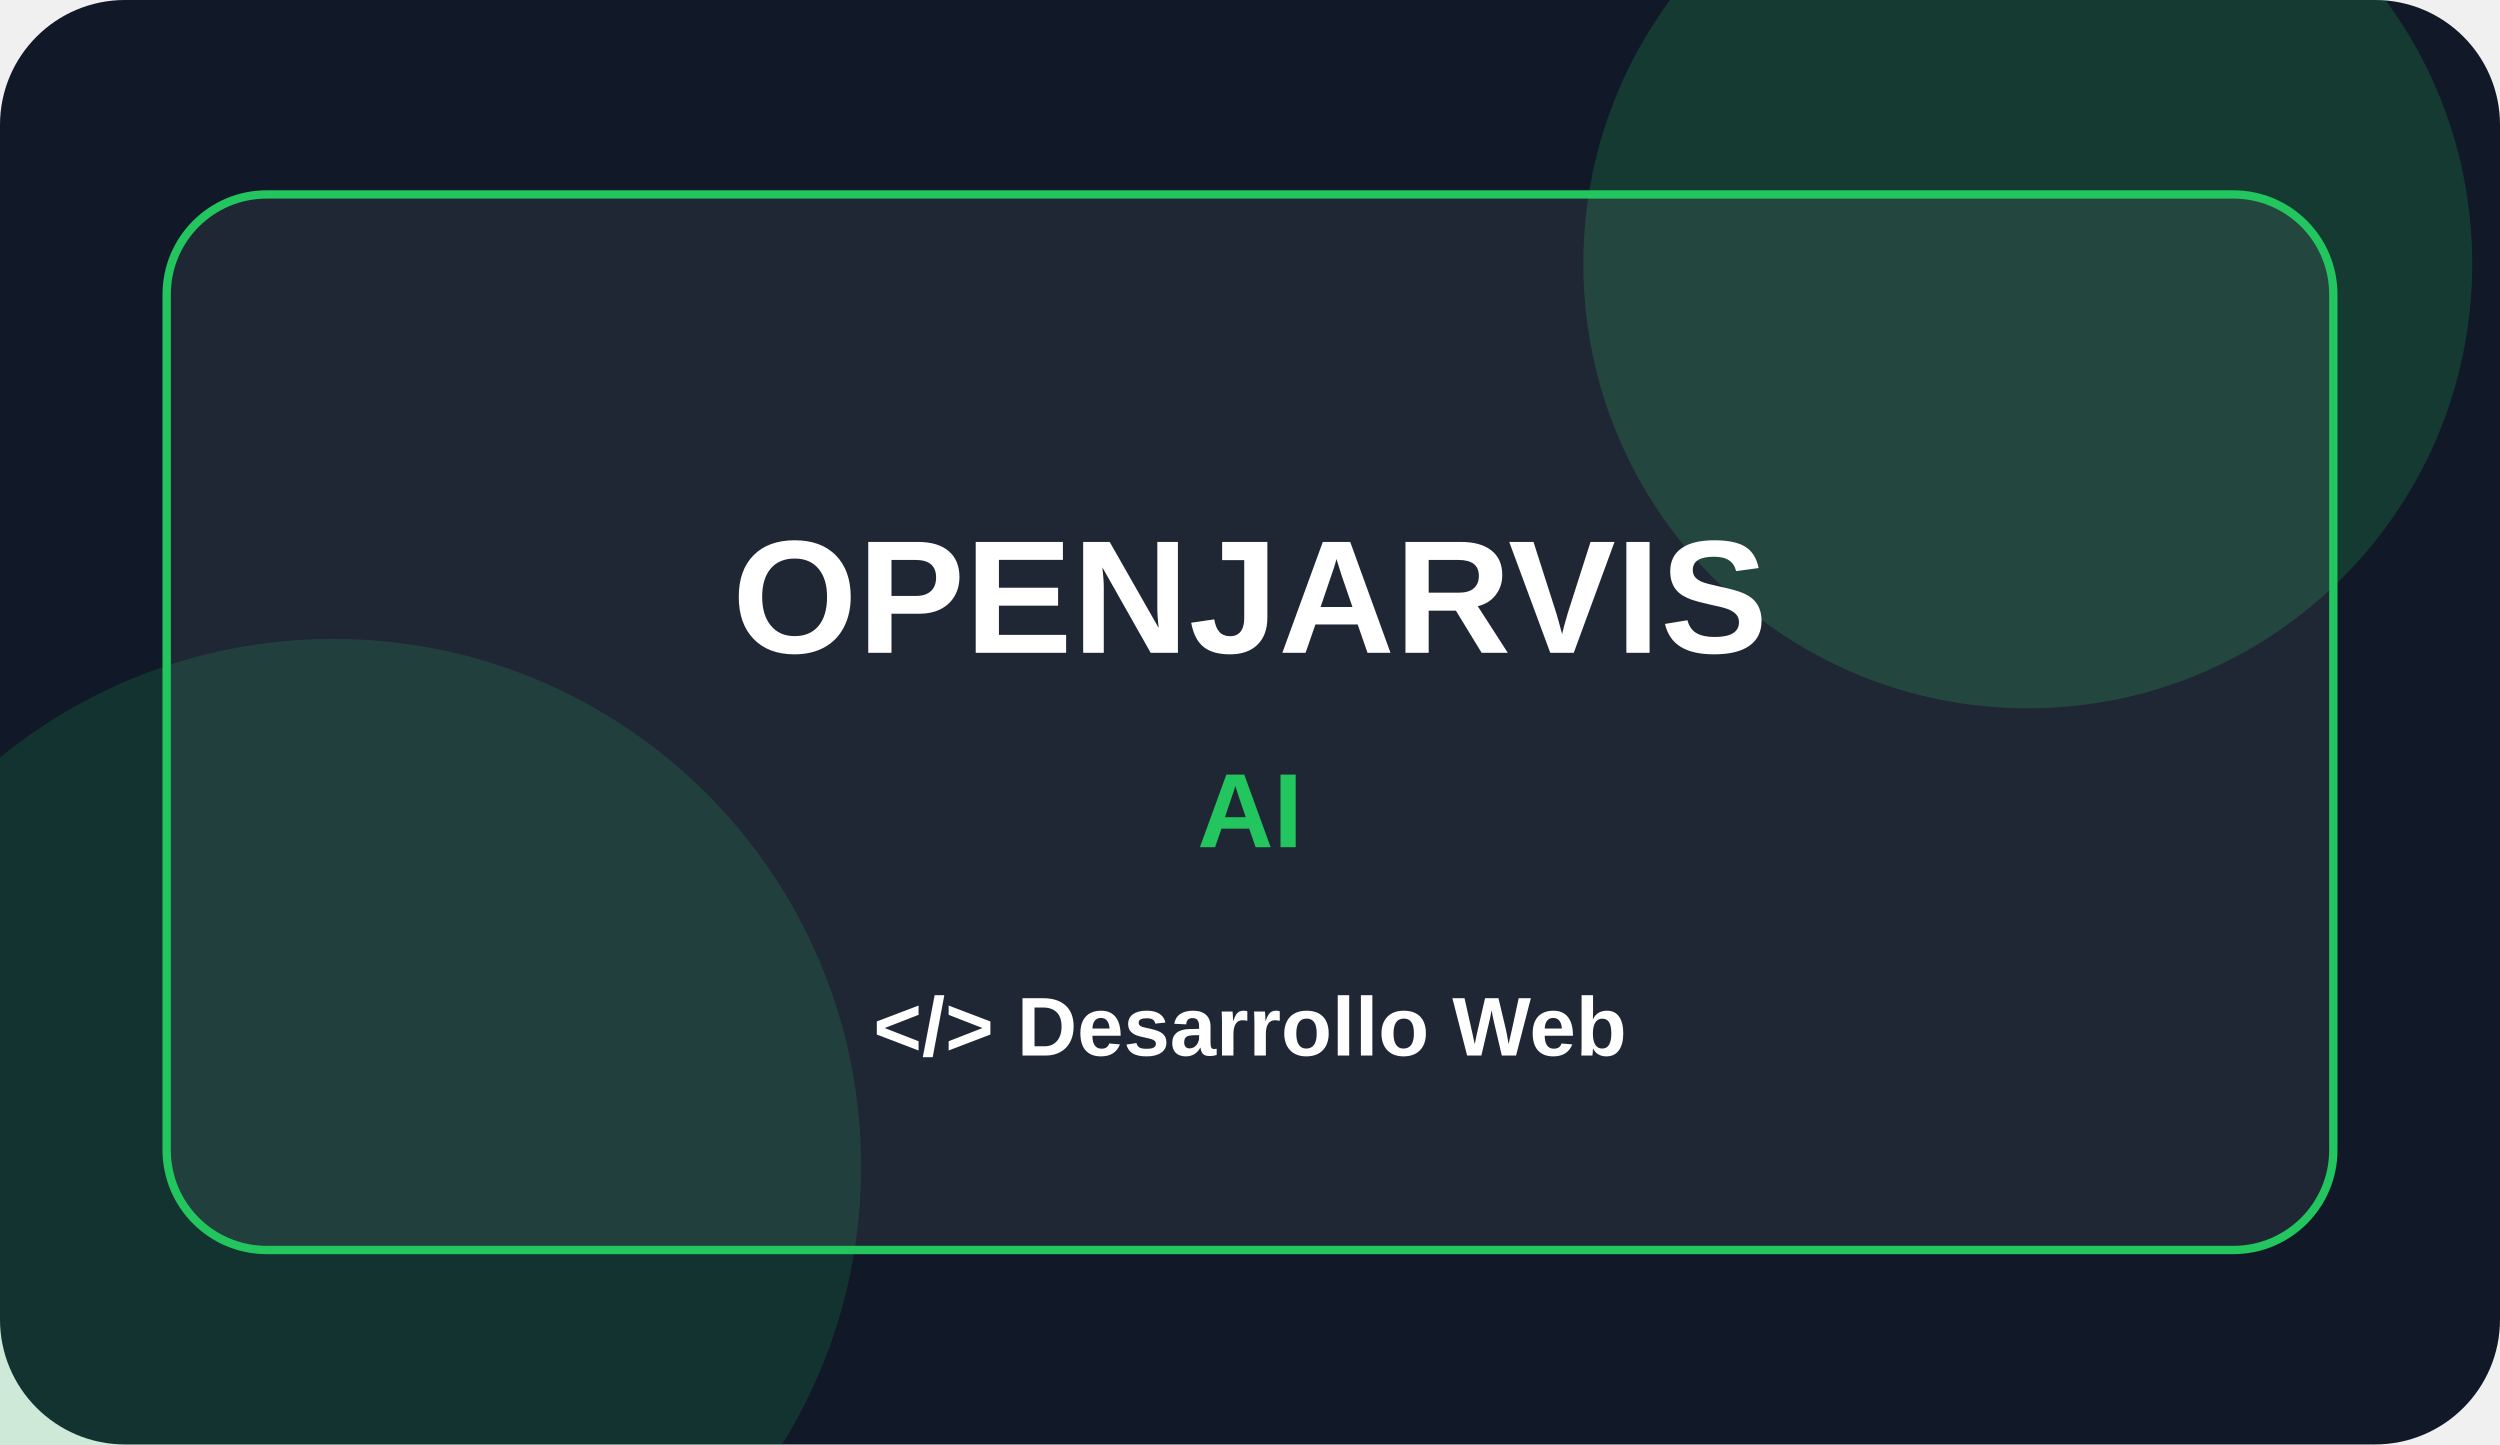
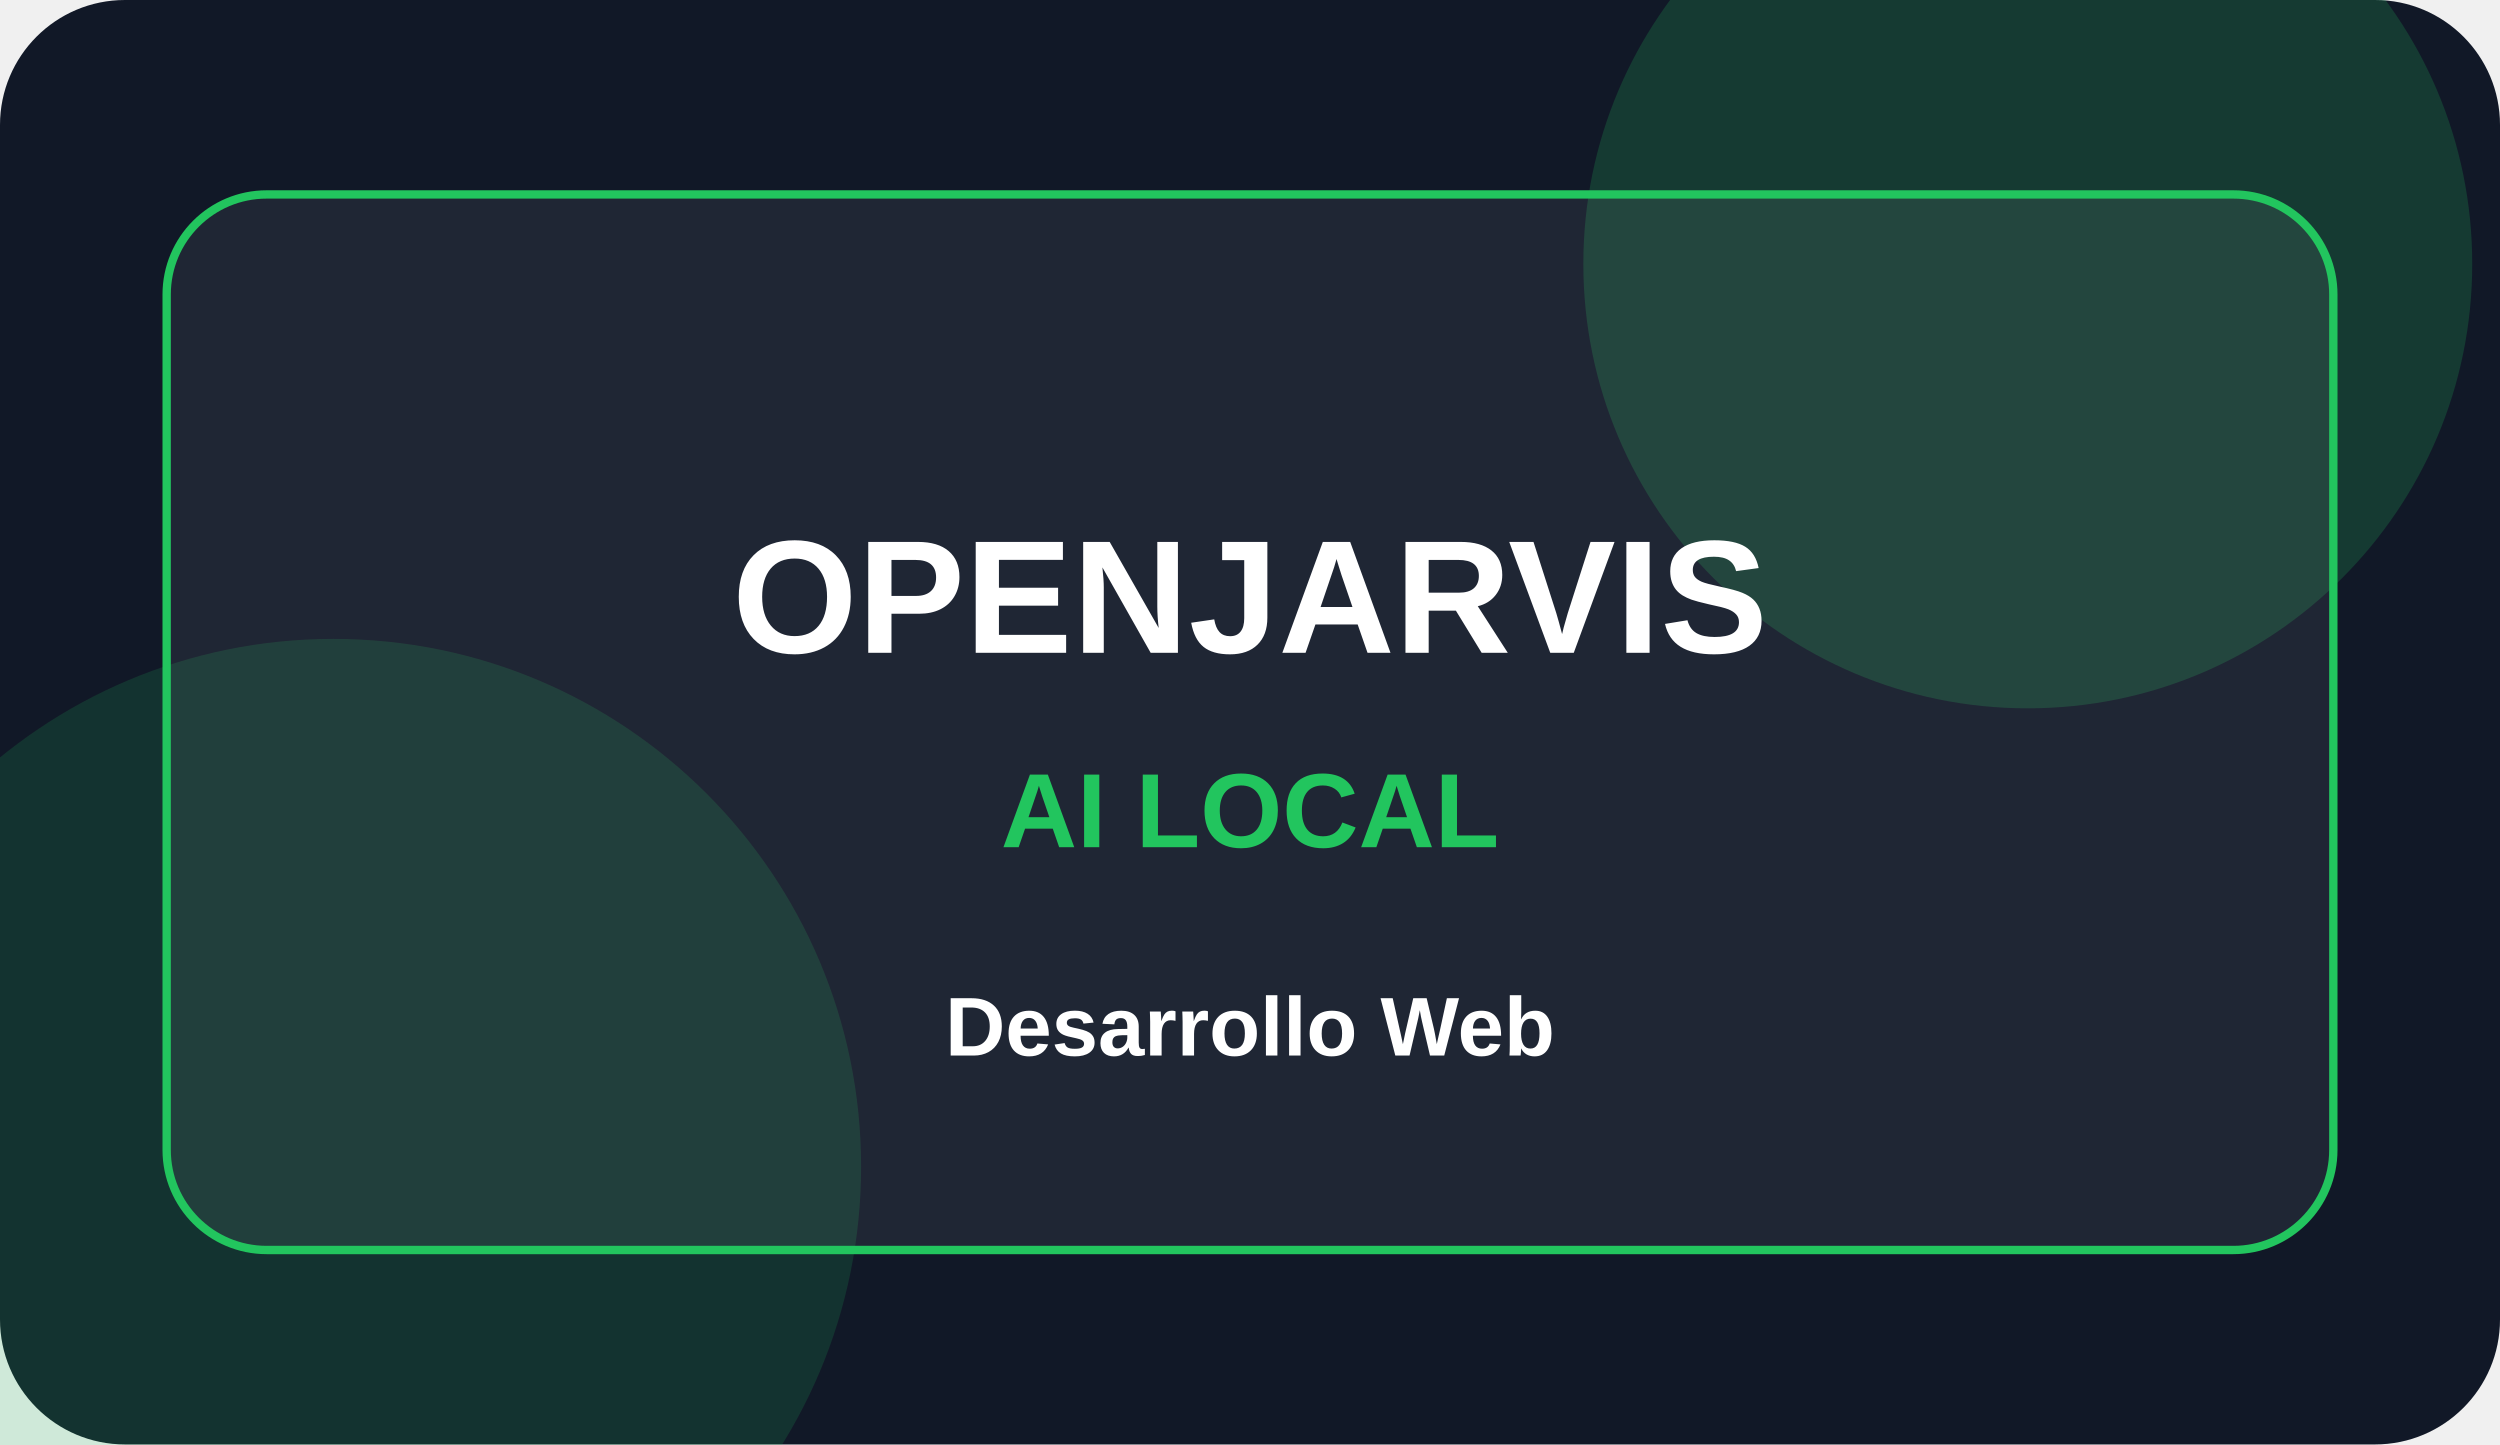
<svg xmlns="http://www.w3.org/2000/svg" width="900" height="520" viewBox="0 0 900 520" fill="none">
  <rect width="900" height="520" rx="45" fill="#111827" />
-   <circle cx="730" cy="95" r="160" fill="#22c55e" opacity="0.20" />
-   <circle cx="120" cy="420" r="190" fill="#22c55e" opacity="0.16" />
-   <rect x="60" y="70" width="780" height="380" rx="36" fill="rgba(255,255,255,0.06)" stroke="#22c55e" stroke-width="3" />
+   <circle cx="730" cy="95" r="160" fill="#22C55E" opacity="0.20" />
+   <circle cx="120" cy="420" r="190" fill="#22C55E" opacity="0.16" />
+   <rect x="60" y="70" width="780" height="380" rx="36" fill="rgba(255,255,255,0.06)" stroke="#22C55E" stroke-width="3" />
  <text x="450" y="235" text-anchor="middle" font-size="58" font-family="Arial" font-weight="900" fill="white">OPENJARVIS</text>
-   <text x="450" y="305" text-anchor="middle" font-size="38" font-family="Arial" font-weight="800" fill="#22c55e">AI</text>
-   <text x="450" y="380" text-anchor="middle" font-size="30" font-family="Arial" font-weight="700" fill="white">&lt;/&gt; Desarrollo Web</text>
+   <text x="450" y="305" text-anchor="middle" font-size="38" font-family="Arial" font-weight="800" fill="#22C55E">AI LOCAL</text>
+   <text x="450" y="380" text-anchor="middle" font-size="30" font-family="Arial" font-weight="700" fill="white">Desarrollo Web</text>
</svg>
